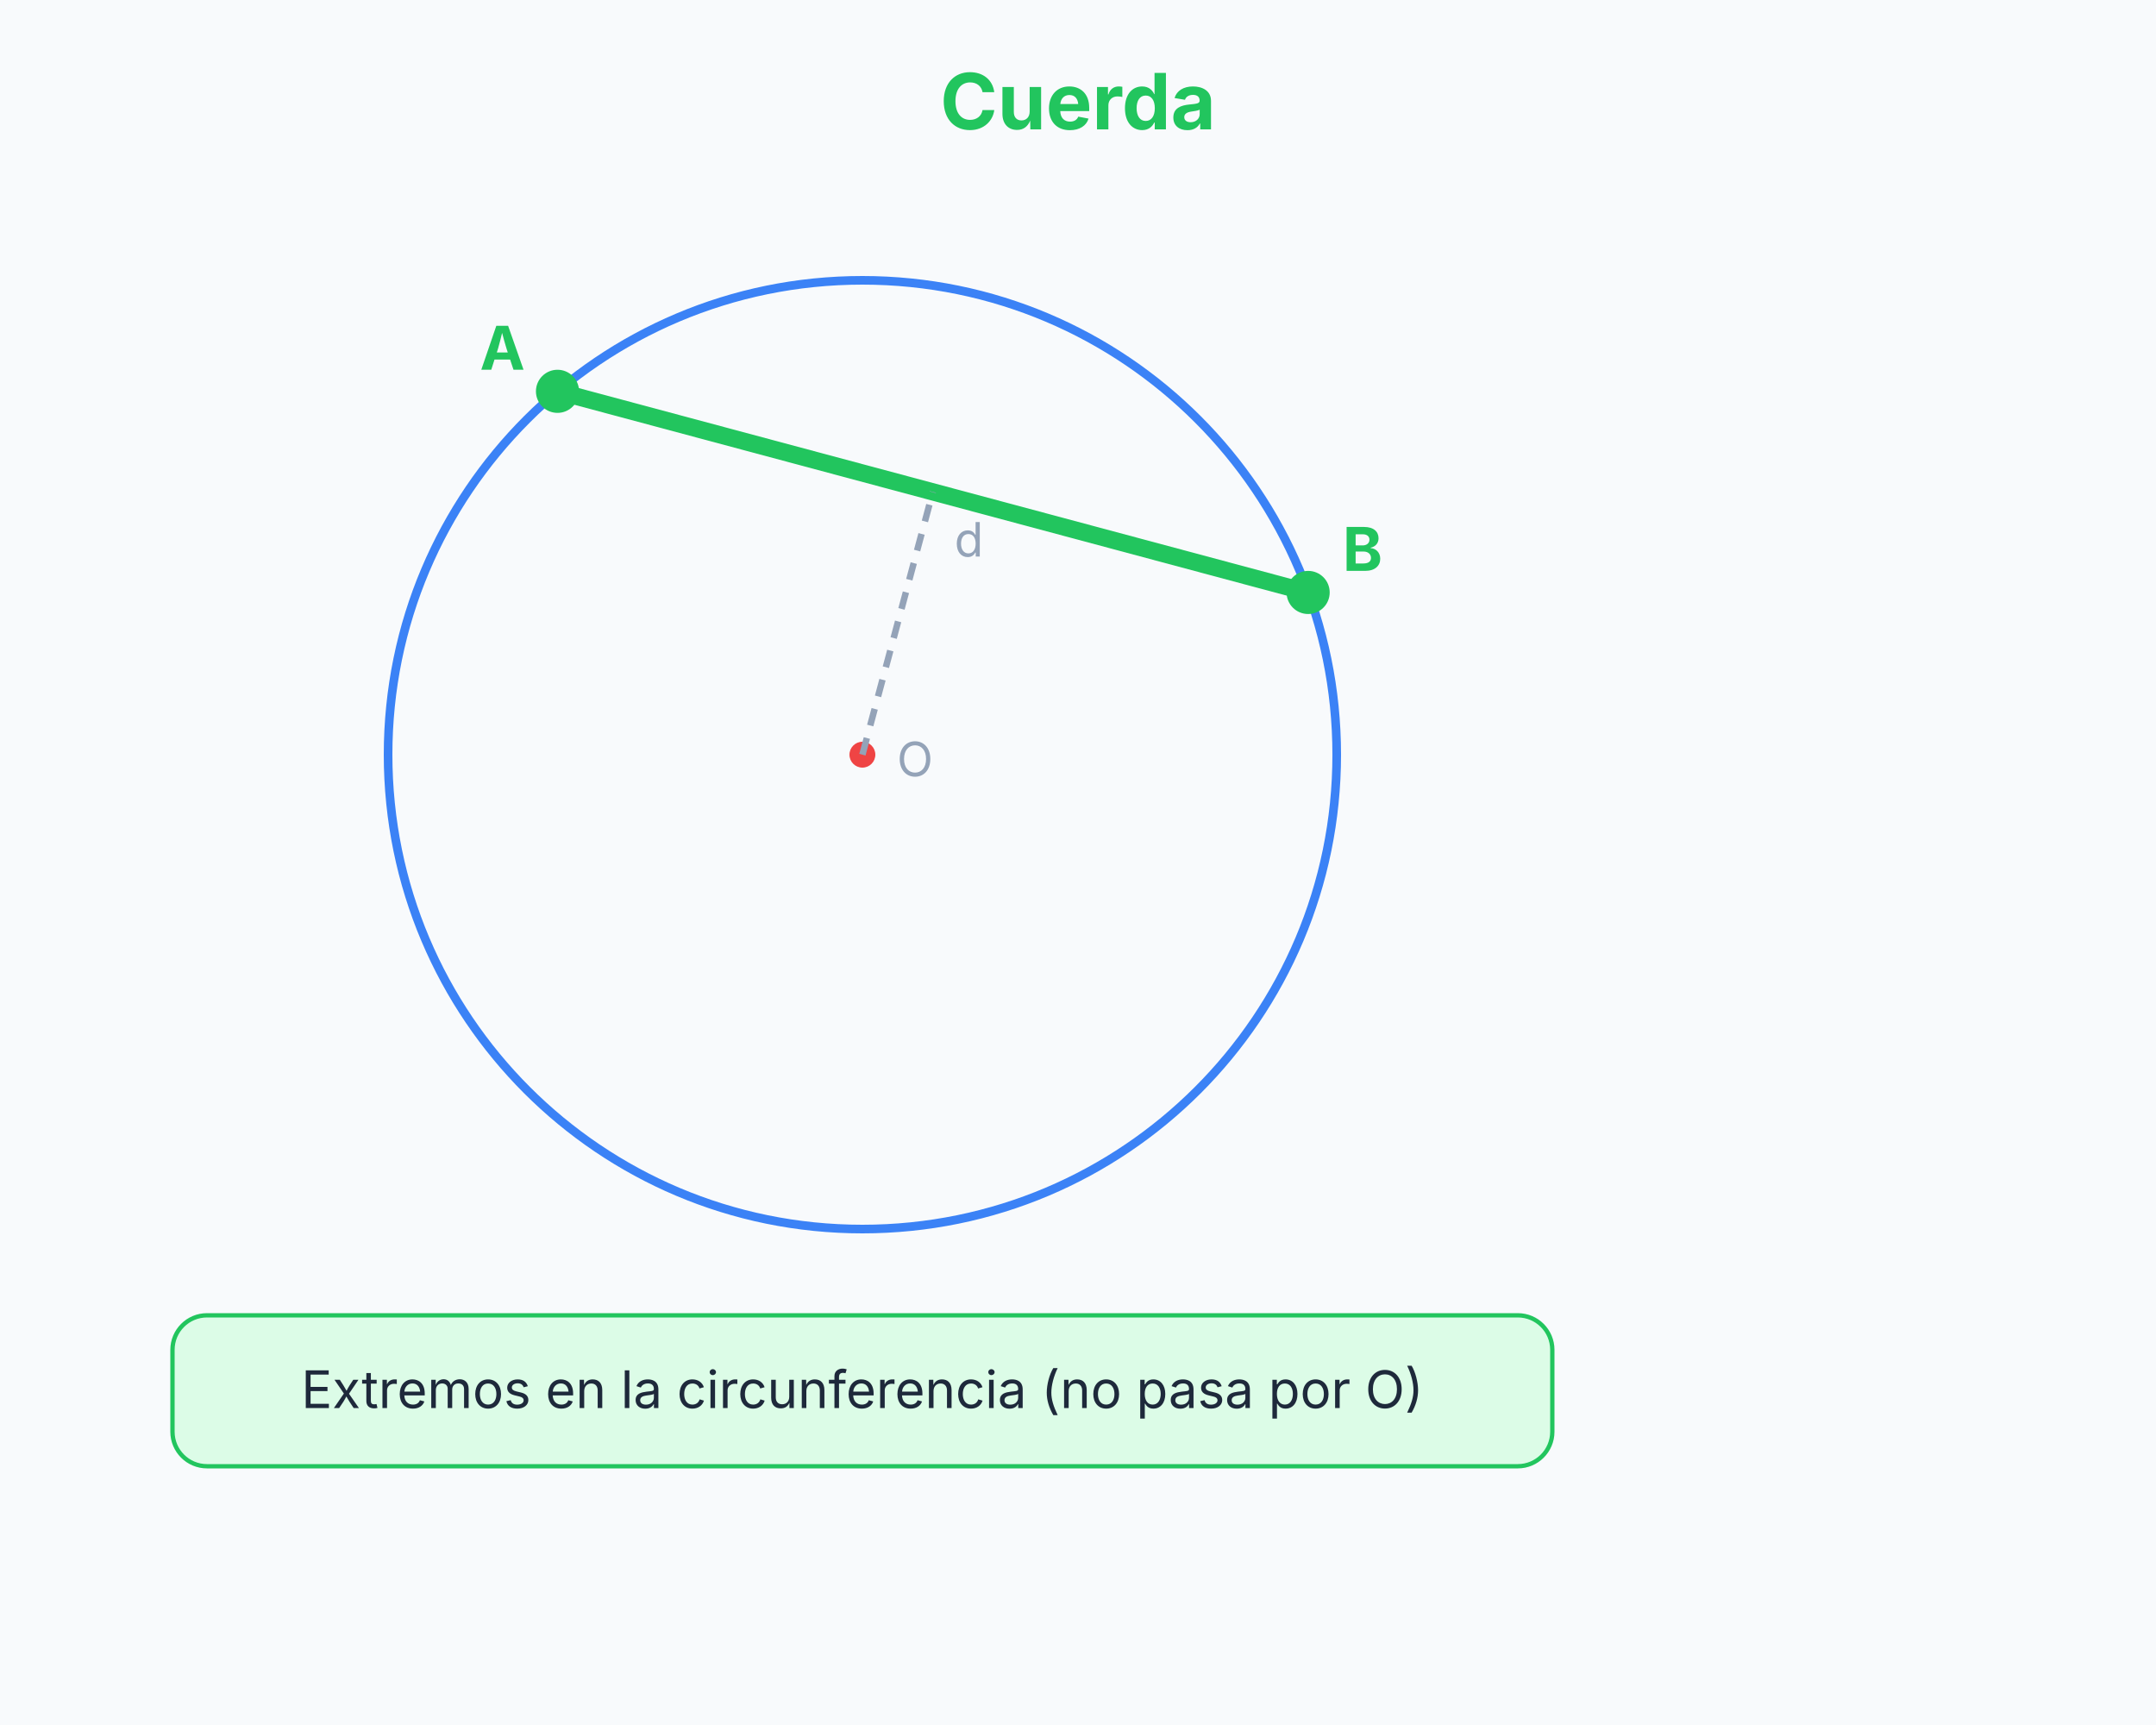
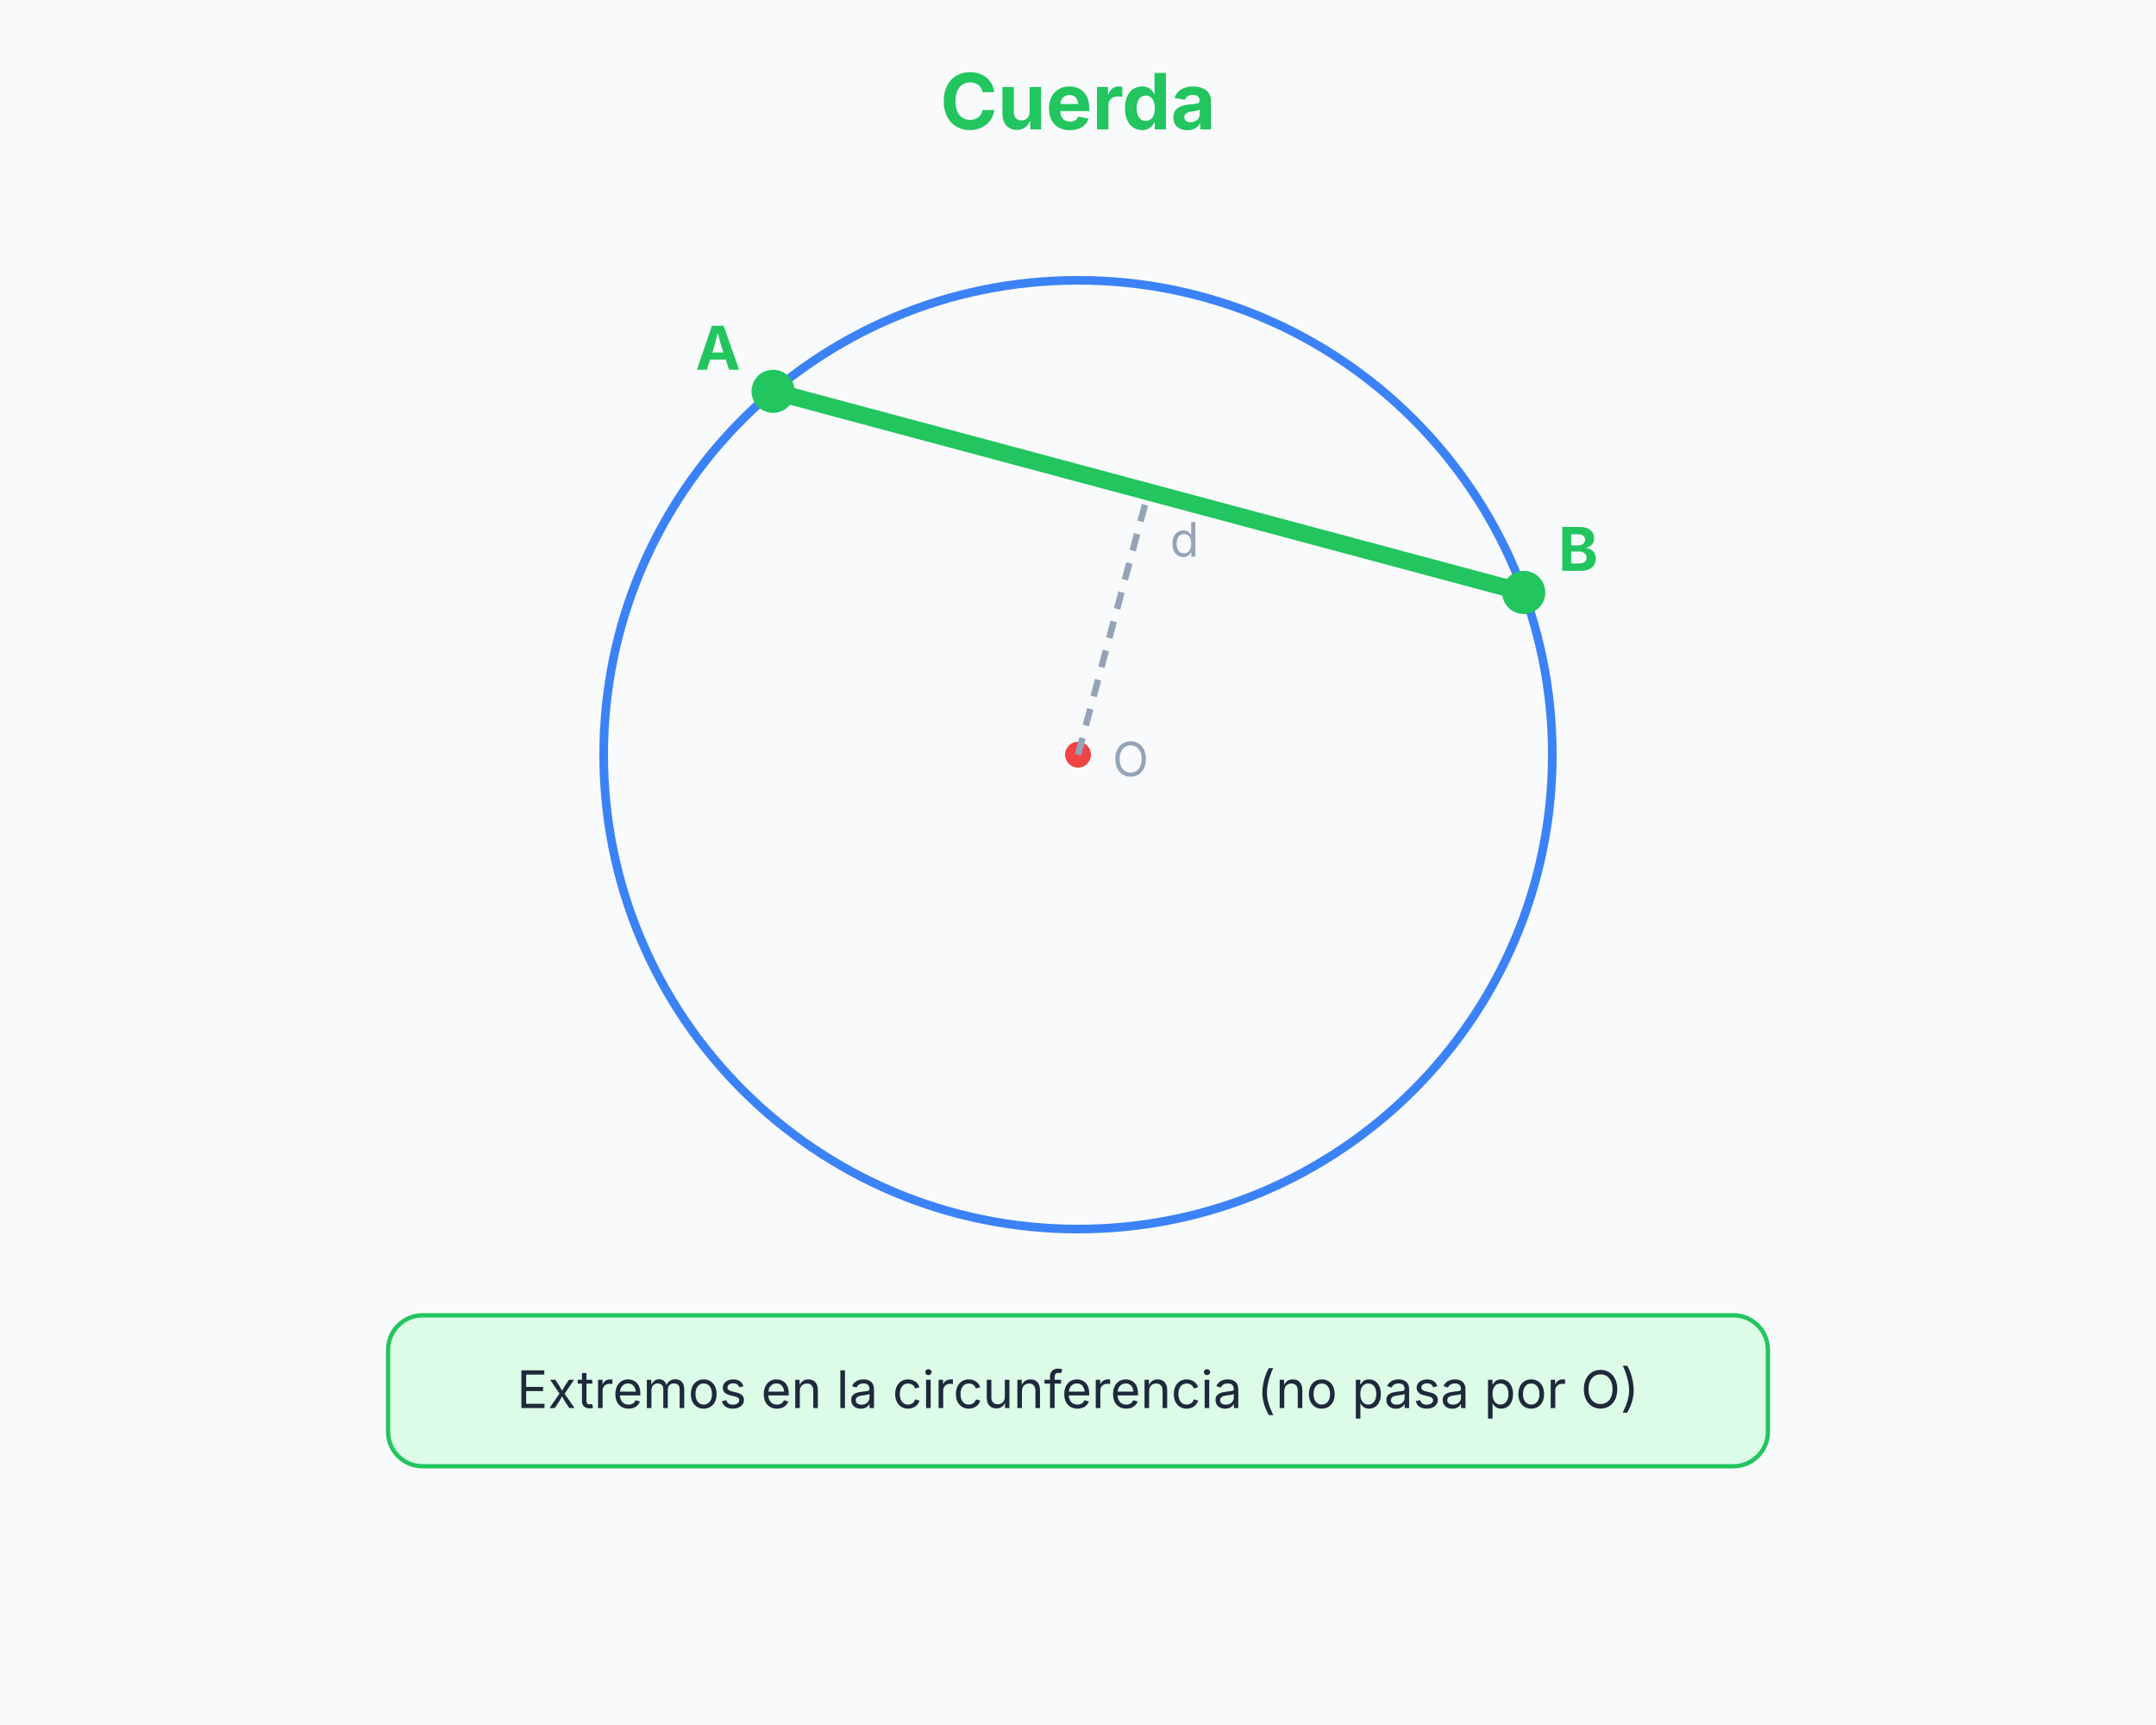
<svg xmlns="http://www.w3.org/2000/svg" viewBox="0 0 500 400" style="font-family: 'Inter', 'Segoe UI', system-ui, sans-serif;">
  <rect width="500" height="400" fill="#f8fafc" />
  <text x="250.00" y="30.00" text-anchor="middle" font-size="18" font-weight="bold" fill="#22c55e">Cuerda</text>
-   <circle cx="200" cy="175" r="110" fill="none" stroke="#3b82f6" stroke-width="2" />
-   <circle cx="200" cy="175" r="3" fill="#ef4444" />
-   <text x="208.00" y="180.00" text-anchor="start" font-size="11" font-weight="normal" fill="#94a3b8">O</text>
-   <line x1="129.29" y1="90.74" x2="303.37" y2="137.38" stroke="#22c55e" stroke-width="4" />
-   <circle cx="129.29" cy="90.74" r="5" fill="#22c55e" />
-   <circle cx="303.37" cy="137.38" r="5" fill="#22c55e" />
-   <text x="111.29" y="85.74" text-anchor="start" font-size="14" font-weight="bold" fill="#22c55e">A</text>
-   <text x="311.37" y="132.38" text-anchor="start" font-size="14" font-weight="bold" fill="#22c55e">B</text>
-   <line x1="200" y1="175" x2="216.33" y2="114.06" stroke="#94a3b8" stroke-width="1.5" stroke-dasharray="4,3" />
-   <text x="221.33" y="129.06" text-anchor="start" font-size="11" font-weight="normal" fill="#94a3b8">d</text>
-   <rect x="40" y="305" width="320" height="35" rx="8" fill="#dcfce7" stroke="#22c55e" />
-   <text x="200.0" y="326.5" text-anchor="middle" font-size="12" fill="#1e293b">Extremos en la circunferencia (no pasa por O)</text>
+   <circle cx="250" cy="175" r="110" fill="none" stroke="#3b82f6" stroke-width="2" />
+   <circle cx="250" cy="175" r="3" fill="#ef4444" />
+   <text x="258.00" y="180.00" text-anchor="start" font-size="11" font-weight="normal" fill="#94a3b8">O</text>
+   <line x1="179.29" y1="90.74" x2="353.37" y2="137.38" stroke="#22c55e" stroke-width="4" />
+   <circle cx="179.29" cy="90.74" r="5" fill="#22c55e" />
+   <circle cx="353.37" cy="137.38" r="5" fill="#22c55e" />
+   <text x="161.29" y="85.74" text-anchor="start" font-size="14" font-weight="bold" fill="#22c55e">A</text>
+   <text x="361.37" y="132.38" text-anchor="start" font-size="14" font-weight="bold" fill="#22c55e">B</text>
+   <line x1="250" y1="175" x2="266.33" y2="114.06" stroke="#94a3b8" stroke-width="1.5" stroke-dasharray="4,3" />
+   <text x="271.33" y="129.06" text-anchor="start" font-size="11" font-weight="normal" fill="#94a3b8">d</text>
+   <rect x="90" y="305" width="320" height="35" rx="8" fill="#dcfce7" stroke="#22c55e" />
+   <text x="250.0" y="326.5" text-anchor="middle" font-size="12" fill="#1e293b">Extremos en la circunferencia (no pasa por O)</text>
</svg>
